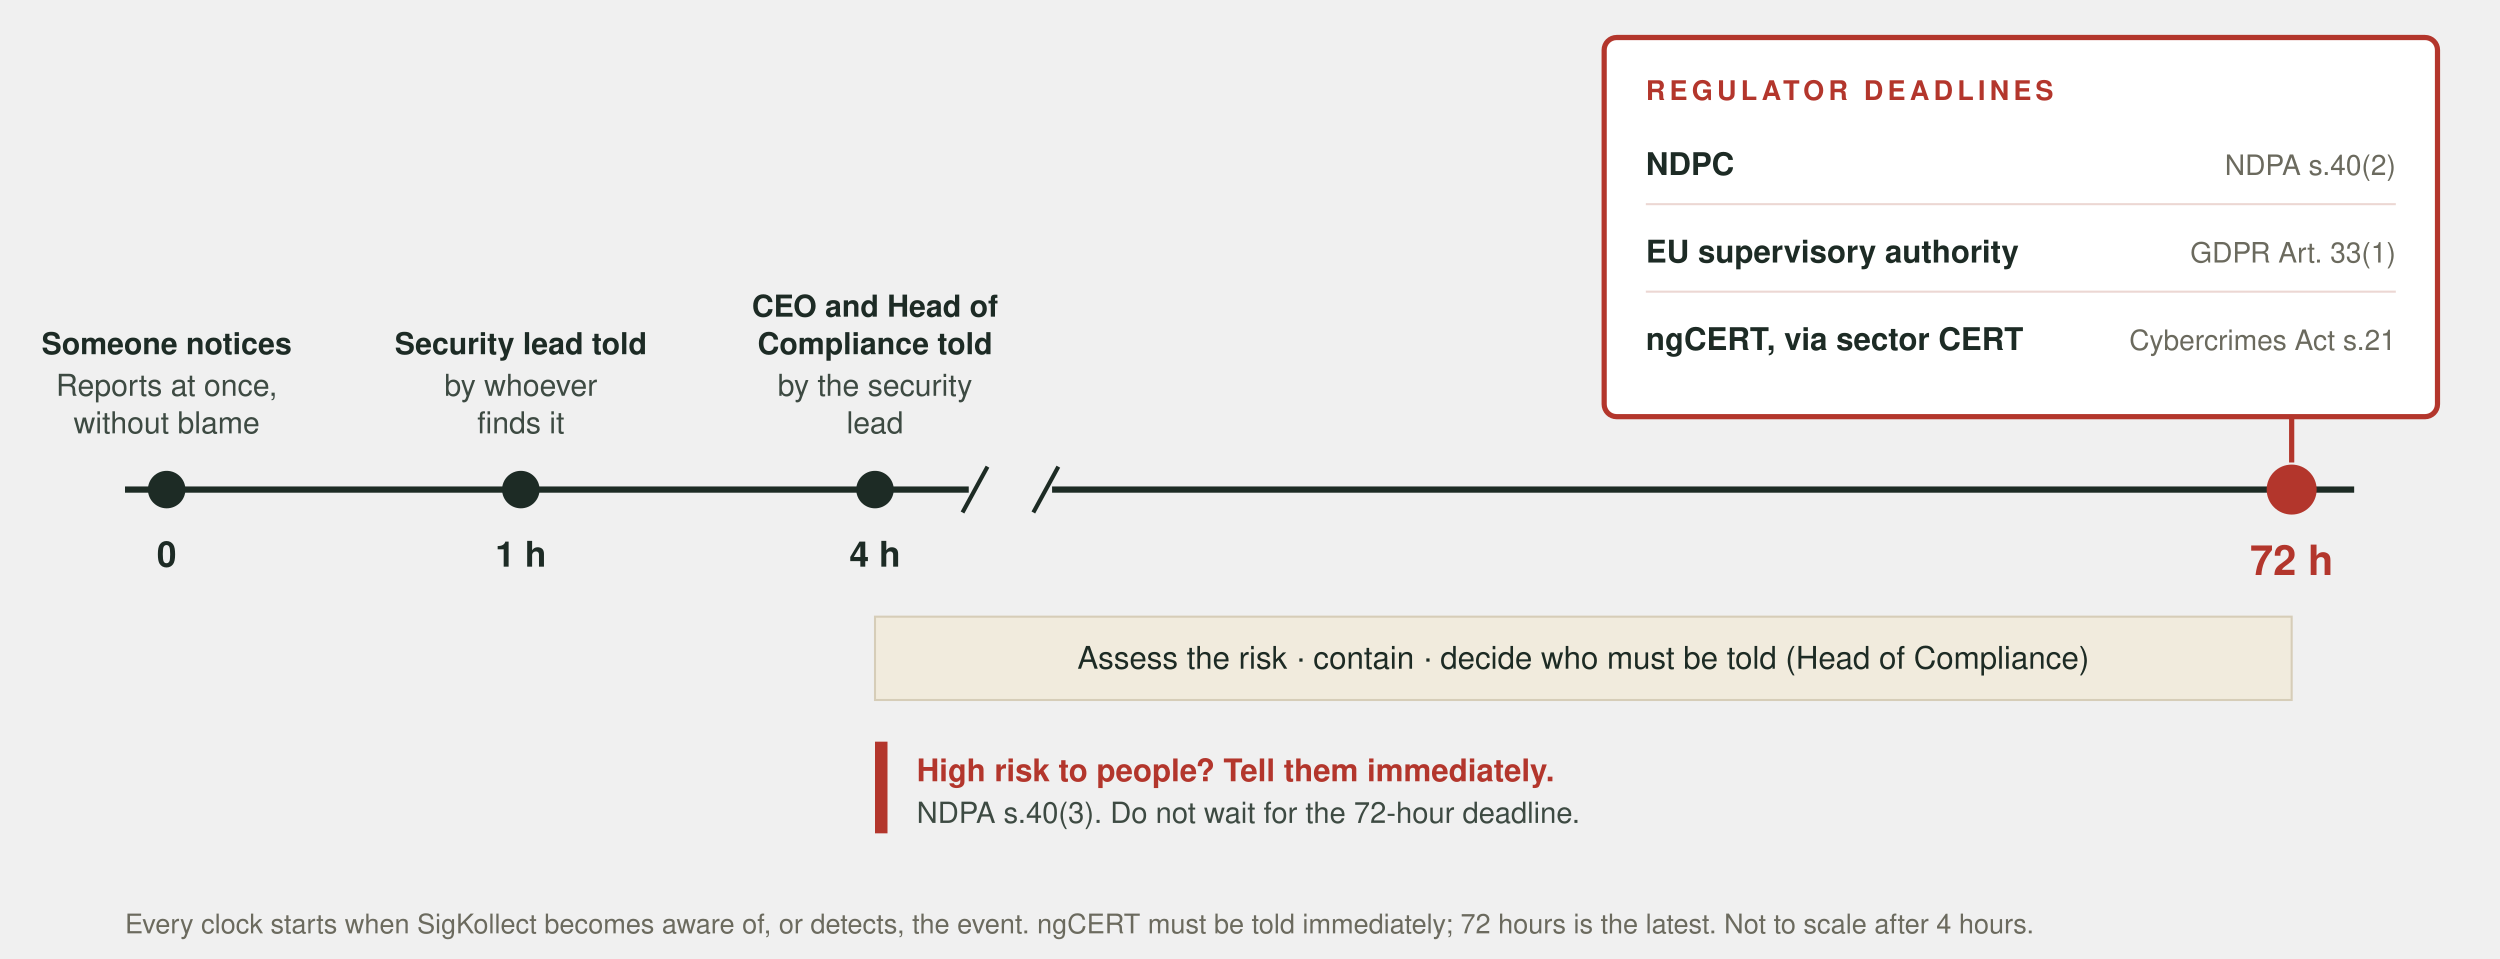
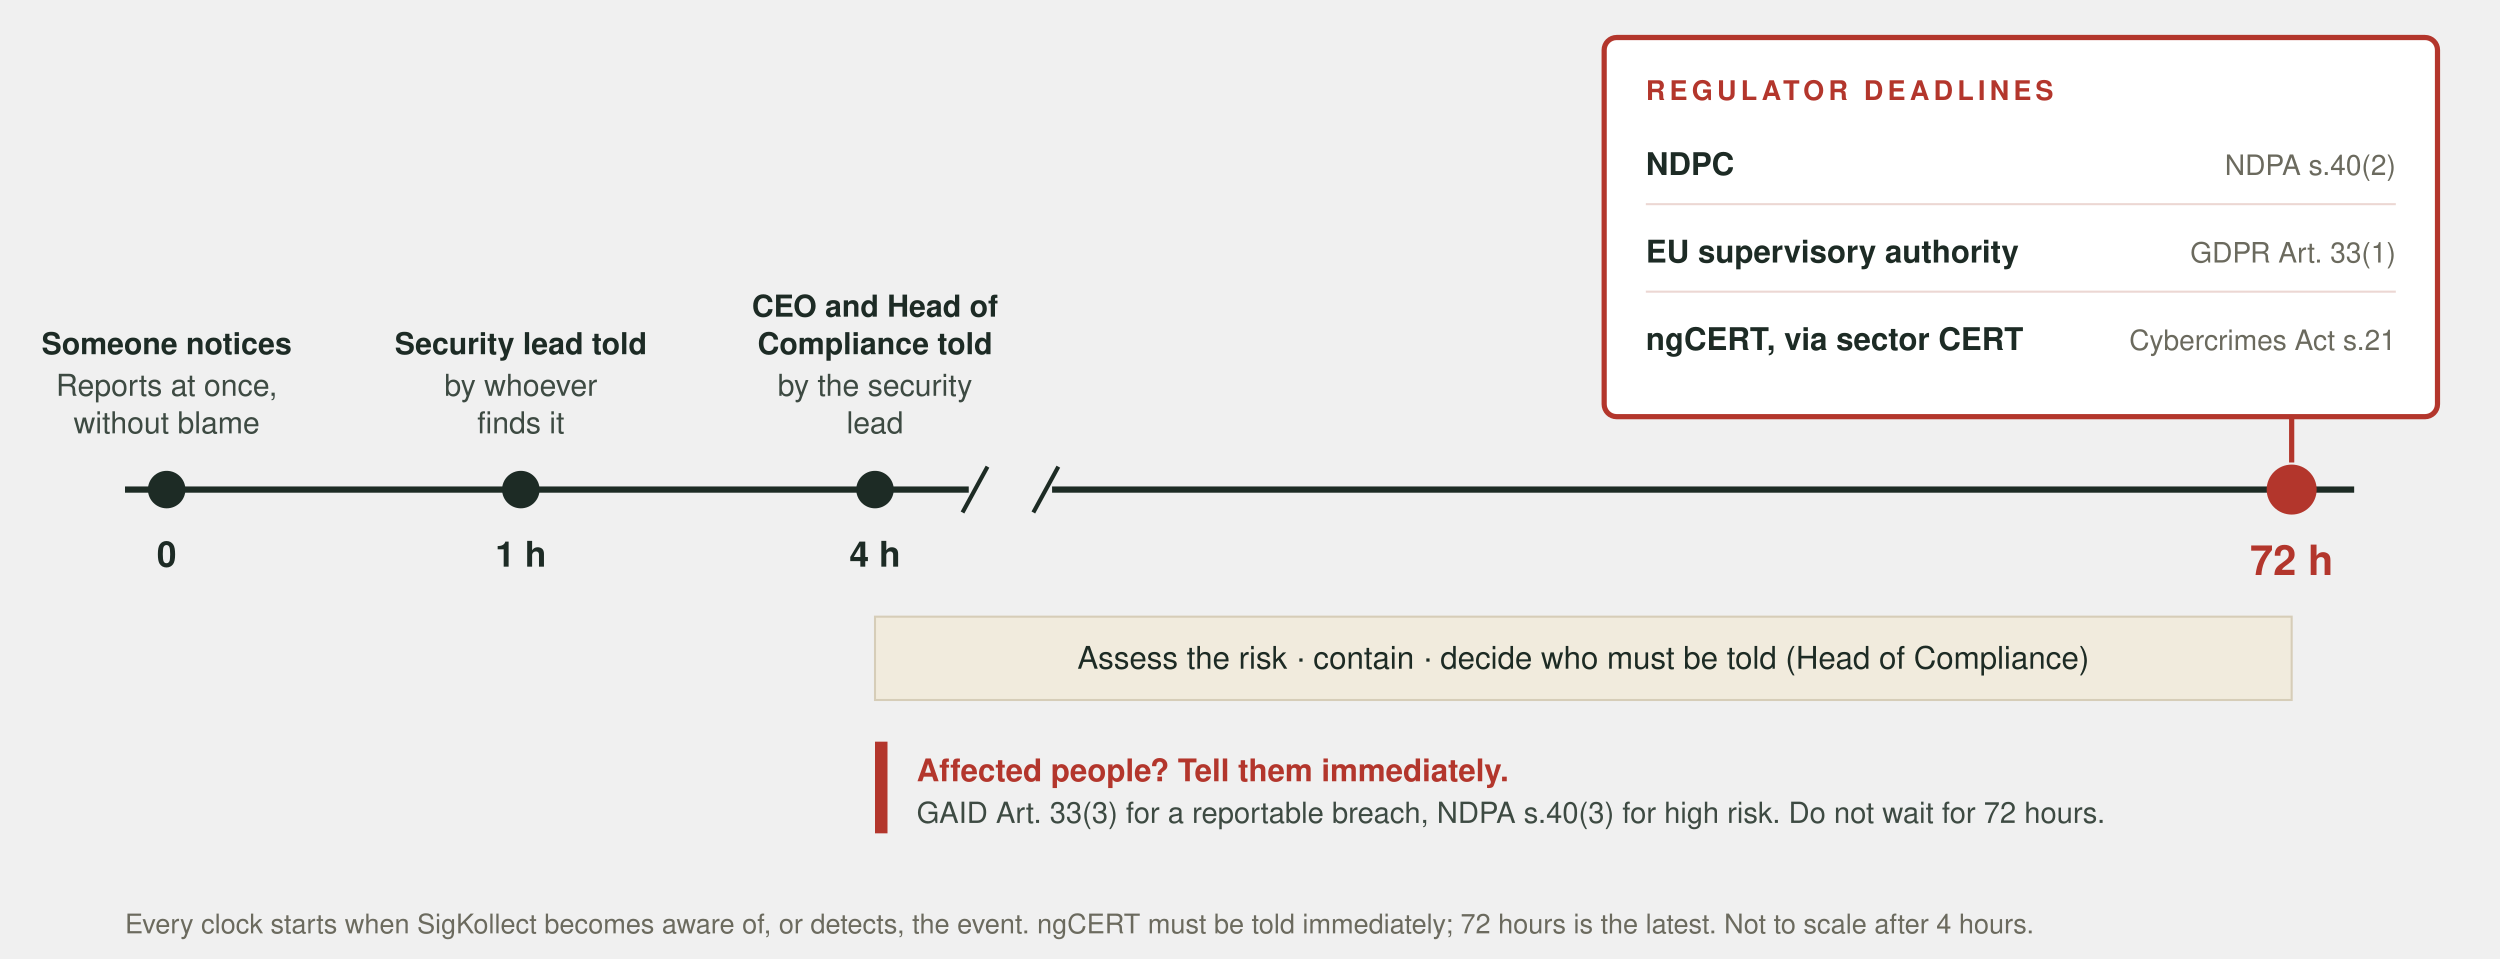
- <svg xmlns="http://www.w3.org/2000/svg" class="dg" viewBox="0 0 1200 460" role="img" aria-label="The 72-hour clock: the security lead hears within 1 hour, the CEO and Head of Compliance within 4 hours, and the regulator limits fall at 72 hours. ngCERT must be told immediately" font-family="Helvetica Neue, Helvetica, Arial, sans-serif">
+ <svg xmlns="http://www.w3.org/2000/svg" class="dg" viewBox="0 0 1200 460" role="img" aria-label="The 72-hour clock: the security lead hears within 1 hour, the CEO and Head of Compliance within 4 hours, and the regulator limits fall at 72 hours. ngCERT and affected people must be told immediately" font-family="Helvetica Neue, Helvetica, Arial, sans-serif">
  <rect class="dg-f-cream dg-s-line" x="420" y="296" width="680" height="40" fill="#f1ebdd" stroke="#d6cdb8" />
  <text class="dg-t-ink" x="760" y="321" font-size="15" fill="#1d2b24" text-anchor="middle">Assess the risk · contain · decide who must be told (Head of Compliance)</text>
  <line class="dg-s-ink" x1="60" y1="235" x2="465" y2="235" stroke="#1d2b24" stroke-width="3" />
  <line class="dg-s-ink" x1="505" y1="235" x2="1130" y2="235" stroke="#1d2b24" stroke-width="3" />
  <line class="dg-s-ink" x1="462" y1="246" x2="474" y2="224" stroke="#1d2b24" stroke-width="2" />
  <line class="dg-s-ink" x1="496" y1="246" x2="508" y2="224" stroke="#1d2b24" stroke-width="2" />
  <g class="dg-f-ink-fill" font-size="14.5" fill="#1d2b25">
    <circle class="dg-f-ink-fill" cx="80" cy="235" r="9" fill="#1d2b25" />
    <text x="80" y="272" font-size="17" font-weight="700" text-anchor="middle">0</text>
    <text x="80" y="170" font-weight="700" text-anchor="middle">Someone notices</text>
    <text class="dg-t-body" x="80" y="190" text-anchor="middle" fill="#3d4a42">Reports at once,</text>
    <text class="dg-t-body" x="80" y="208" text-anchor="middle" fill="#3d4a42">without blame</text>
    <circle class="dg-f-ink-fill" cx="250" cy="235" r="9" fill="#1d2b25" />
    <text x="250" y="272" font-size="17" font-weight="700" text-anchor="middle">1 h</text>
    <text x="250" y="170" font-weight="700" text-anchor="middle">Security lead told</text>
    <text class="dg-t-body" x="250" y="190" text-anchor="middle" fill="#3d4a42">by whoever</text>
    <text class="dg-t-body" x="250" y="208" text-anchor="middle" fill="#3d4a42">finds it</text>
    <circle class="dg-f-ink-fill" cx="420" cy="235" r="9" fill="#1d2b25" />
    <text x="420" y="272" font-size="17" font-weight="700" text-anchor="middle">4 h</text>
    <text x="420" y="152" font-weight="700" text-anchor="middle">CEO and Head of</text>
    <text x="420" y="170" font-weight="700" text-anchor="middle">Compliance told</text>
    <text class="dg-t-body" x="420" y="190" text-anchor="middle" fill="#3d4a42">by the security</text>
    <text class="dg-t-body" x="420" y="208" text-anchor="middle" fill="#3d4a42">lead</text>
    <circle cx="1100" cy="235" r="12" fill="#b3362c" />
    <text class="dg-t-red" x="1100" y="276" font-size="20" font-weight="700" fill="#b3362c" text-anchor="middle">72 h</text>
  </g>
  <line class="dg-s-red" x1="1100" y1="200" x2="1100" y2="222" stroke="#b3362c" stroke-width="2.5" />
  <rect class="dg-f-paper dg-s-red" x="770" y="18" width="400" height="182" rx="6" fill="#ffffff" stroke="#b3362c" stroke-width="2.5" />
  <text class="dg-t-red" x="790" y="48" font-size="13" font-weight="700" fill="#b3362c" letter-spacing="2">REGULATOR DEADLINES</text>
  <g class="dg-f-ink-fill" font-size="15" fill="#1d2b25">
    <text x="790" y="84" font-weight="700">NDPC</text>
    <text class="dg-t-muted" x="1150" y="84" text-anchor="end" fill="#6b6a5e" font-size="13.5">NDPA s.40(2)</text>
    <line class="dg-s-red-soft" x1="790" y1="98" x2="1150" y2="98" stroke="#ecd7d3" />
    <text x="790" y="126" font-weight="700">EU supervisory authority</text>
    <text class="dg-t-muted" x="1150" y="126" text-anchor="end" fill="#6b6a5e" font-size="13.5">GDPR Art. 33(1)</text>
    <line class="dg-s-red-soft" x1="790" y1="140" x2="1150" y2="140" stroke="#ecd7d3" />
    <text x="790" y="168" font-weight="700">ngCERT, via sector CERT</text>
    <text class="dg-t-muted" x="1150" y="168" text-anchor="end" fill="#6b6a5e" font-size="13.5">Cybercrimes Act s.21</text>
  </g>
  <rect x="420" y="356" width="6" height="44" fill="#b3362c" />
-   <text class="dg-t-red" x="440" y="375" font-size="15" font-weight="700" fill="#b3362c">High risk to people? Tell them immediately.</text>
-   <text class="dg-t-body" x="440" y="395" font-size="14" fill="#3d4a42">NDPA s.40(3). Do not wait for the 72-hour deadline.</text>
+   <text class="dg-t-red" x="440" y="375" font-size="15" font-weight="700" fill="#b3362c">Affected people? Tell them immediately.</text>
+   <text class="dg-t-body" x="440" y="395" font-size="14" fill="#3d4a42">GAID Art. 33(3) for a reportable breach, NDPA s.40(3) for high risk. Do not wait for 72 hours.</text>
  <text class="dg-t-muted" x="60" y="448" font-size="13" fill="#6b6a5e">Every clock starts when SigKollect becomes aware of, or detects, the event. ngCERT must be told immediately; 72 hours is the latest. Not to scale after 4 hours.</text>
</svg>
